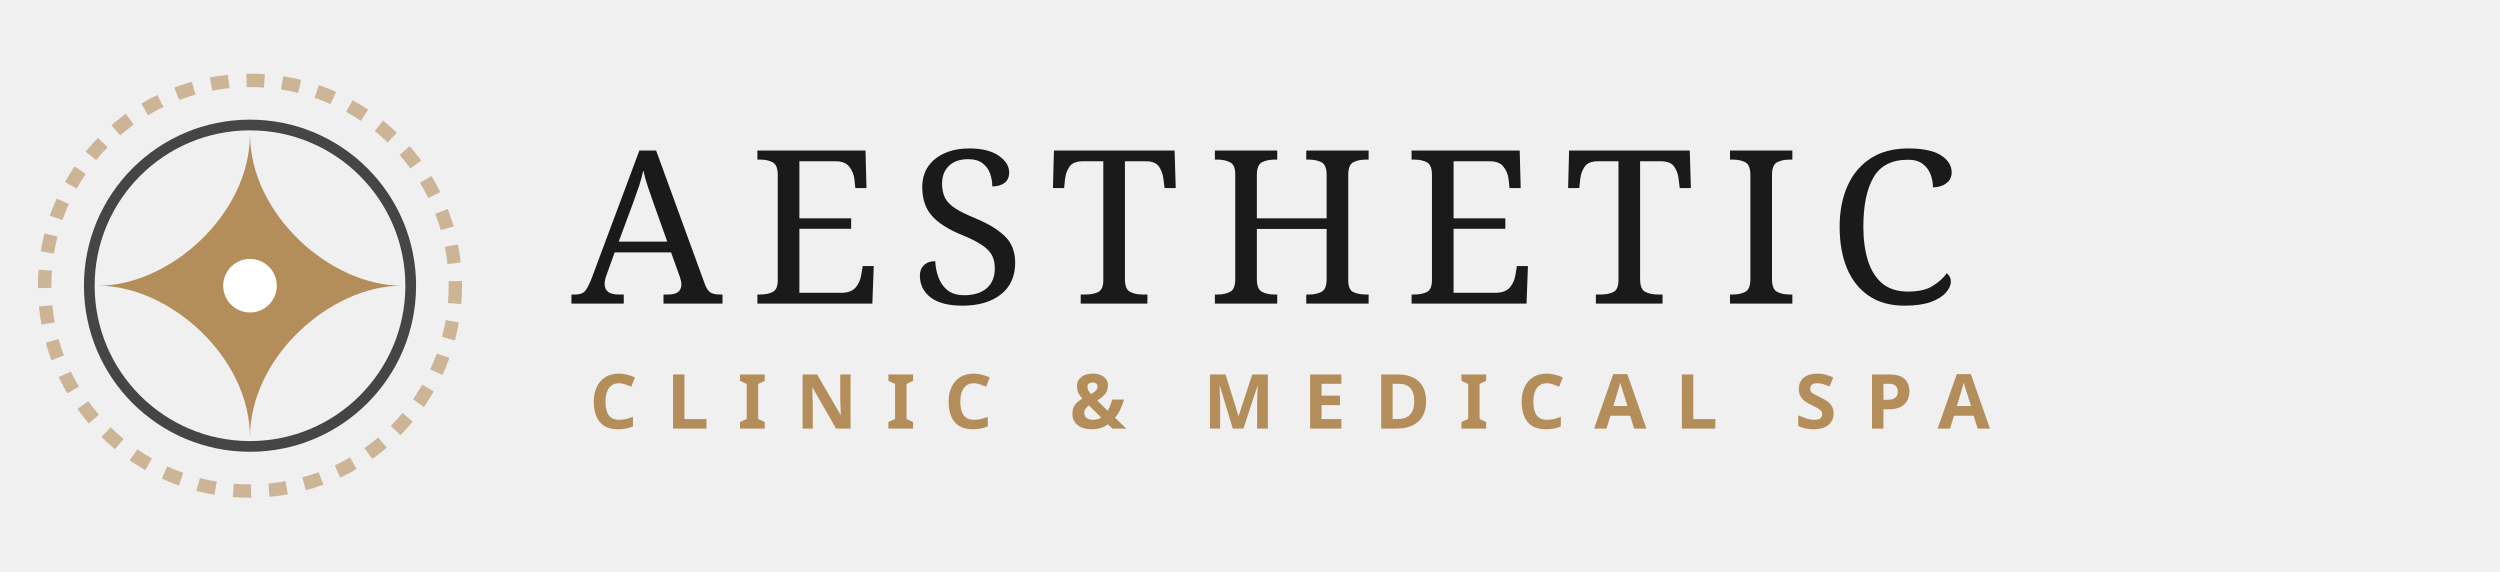
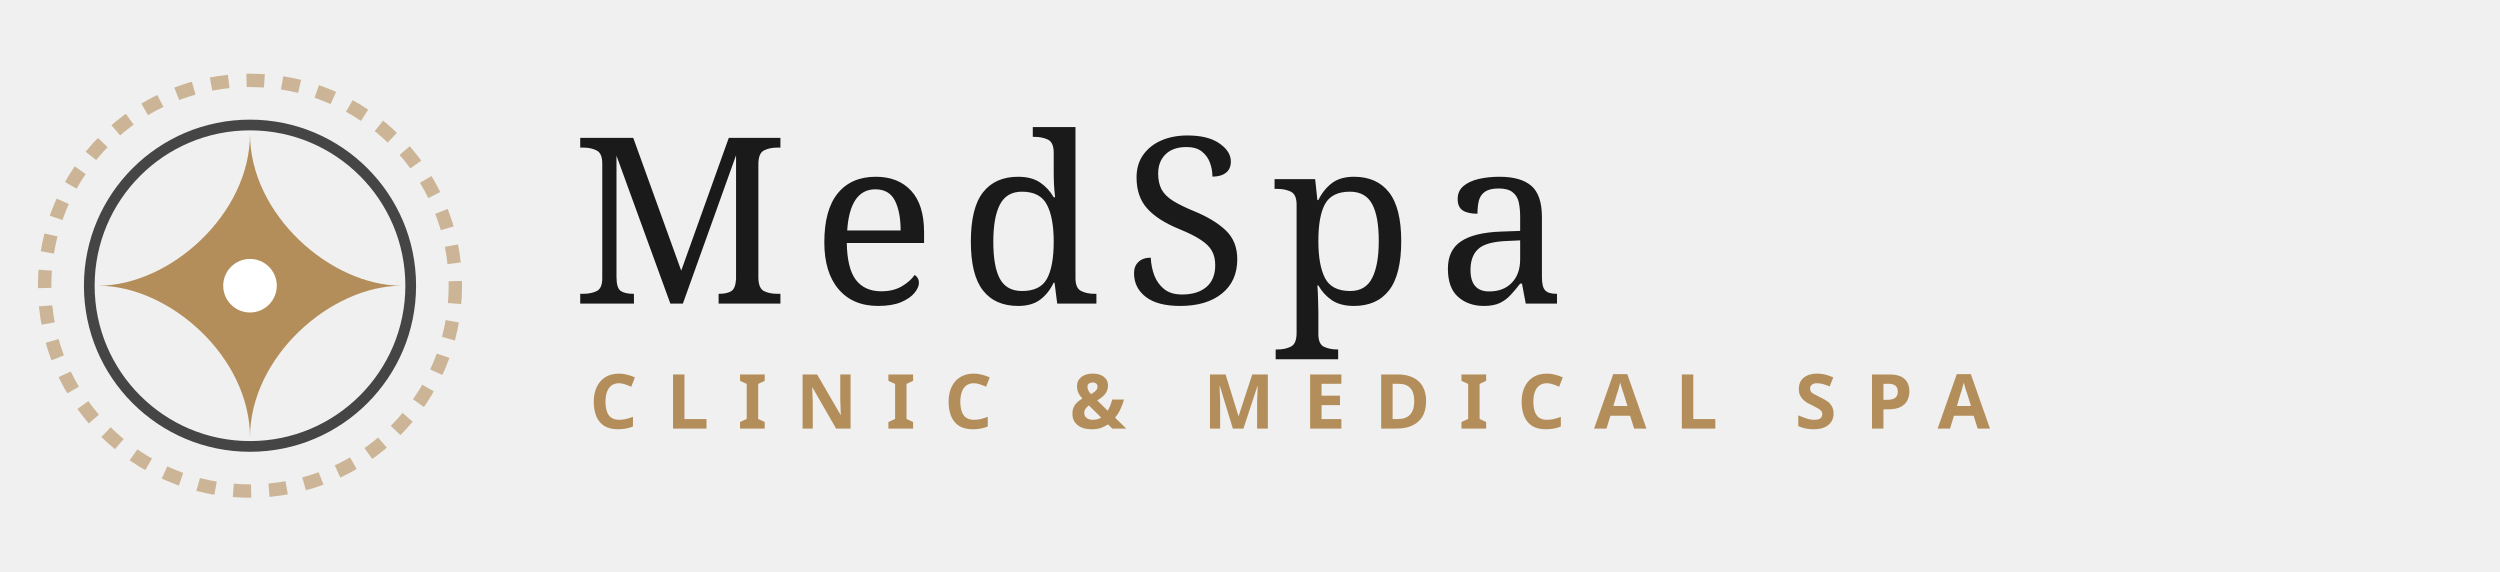
<svg xmlns="http://www.w3.org/2000/svg" viewBox="0 0 280 64" fill="none">
  <g transform="translate(4, 8)">
    <circle cx="24" cy="24" r="23" stroke="#B48E5A" stroke-width="1.5" stroke-dasharray="2 2" opacity="0.6" />
    <circle cx="24" cy="24" r="18" stroke="#1A1A1A" stroke-width="1.2" opacity="0.8" />
    <path d="M24 7 C24 16 33 24 41 24 C33 24 24 32 24 41 C24 32 15 24 7 24 C15 24 24 16 24 7 Z" fill="#B48E5A" />
    <circle cx="24" cy="24" r="3" fill="#FFFFFF" />
  </g>
-   <text x="64" y="34" font-family="'Fraunces', serif" font-size="24" font-weight="500" letter-spacing="3" fill="#1A1A1A">AESTHETIC</text>
+   <text x="64" y="34" font-family="'Fraunces', serif" font-size="26" font-weight="500" letter-spacing="2.5" fill="#1A1A1A">MedSpa</text>
  <text x="66" y="48" font-family="'Figtree', sans-serif" font-size="8.5" font-weight="600" letter-spacing="3.2" fill="#B48E5A">CLINIC &amp; MEDICAL SPA</text>
</svg>
